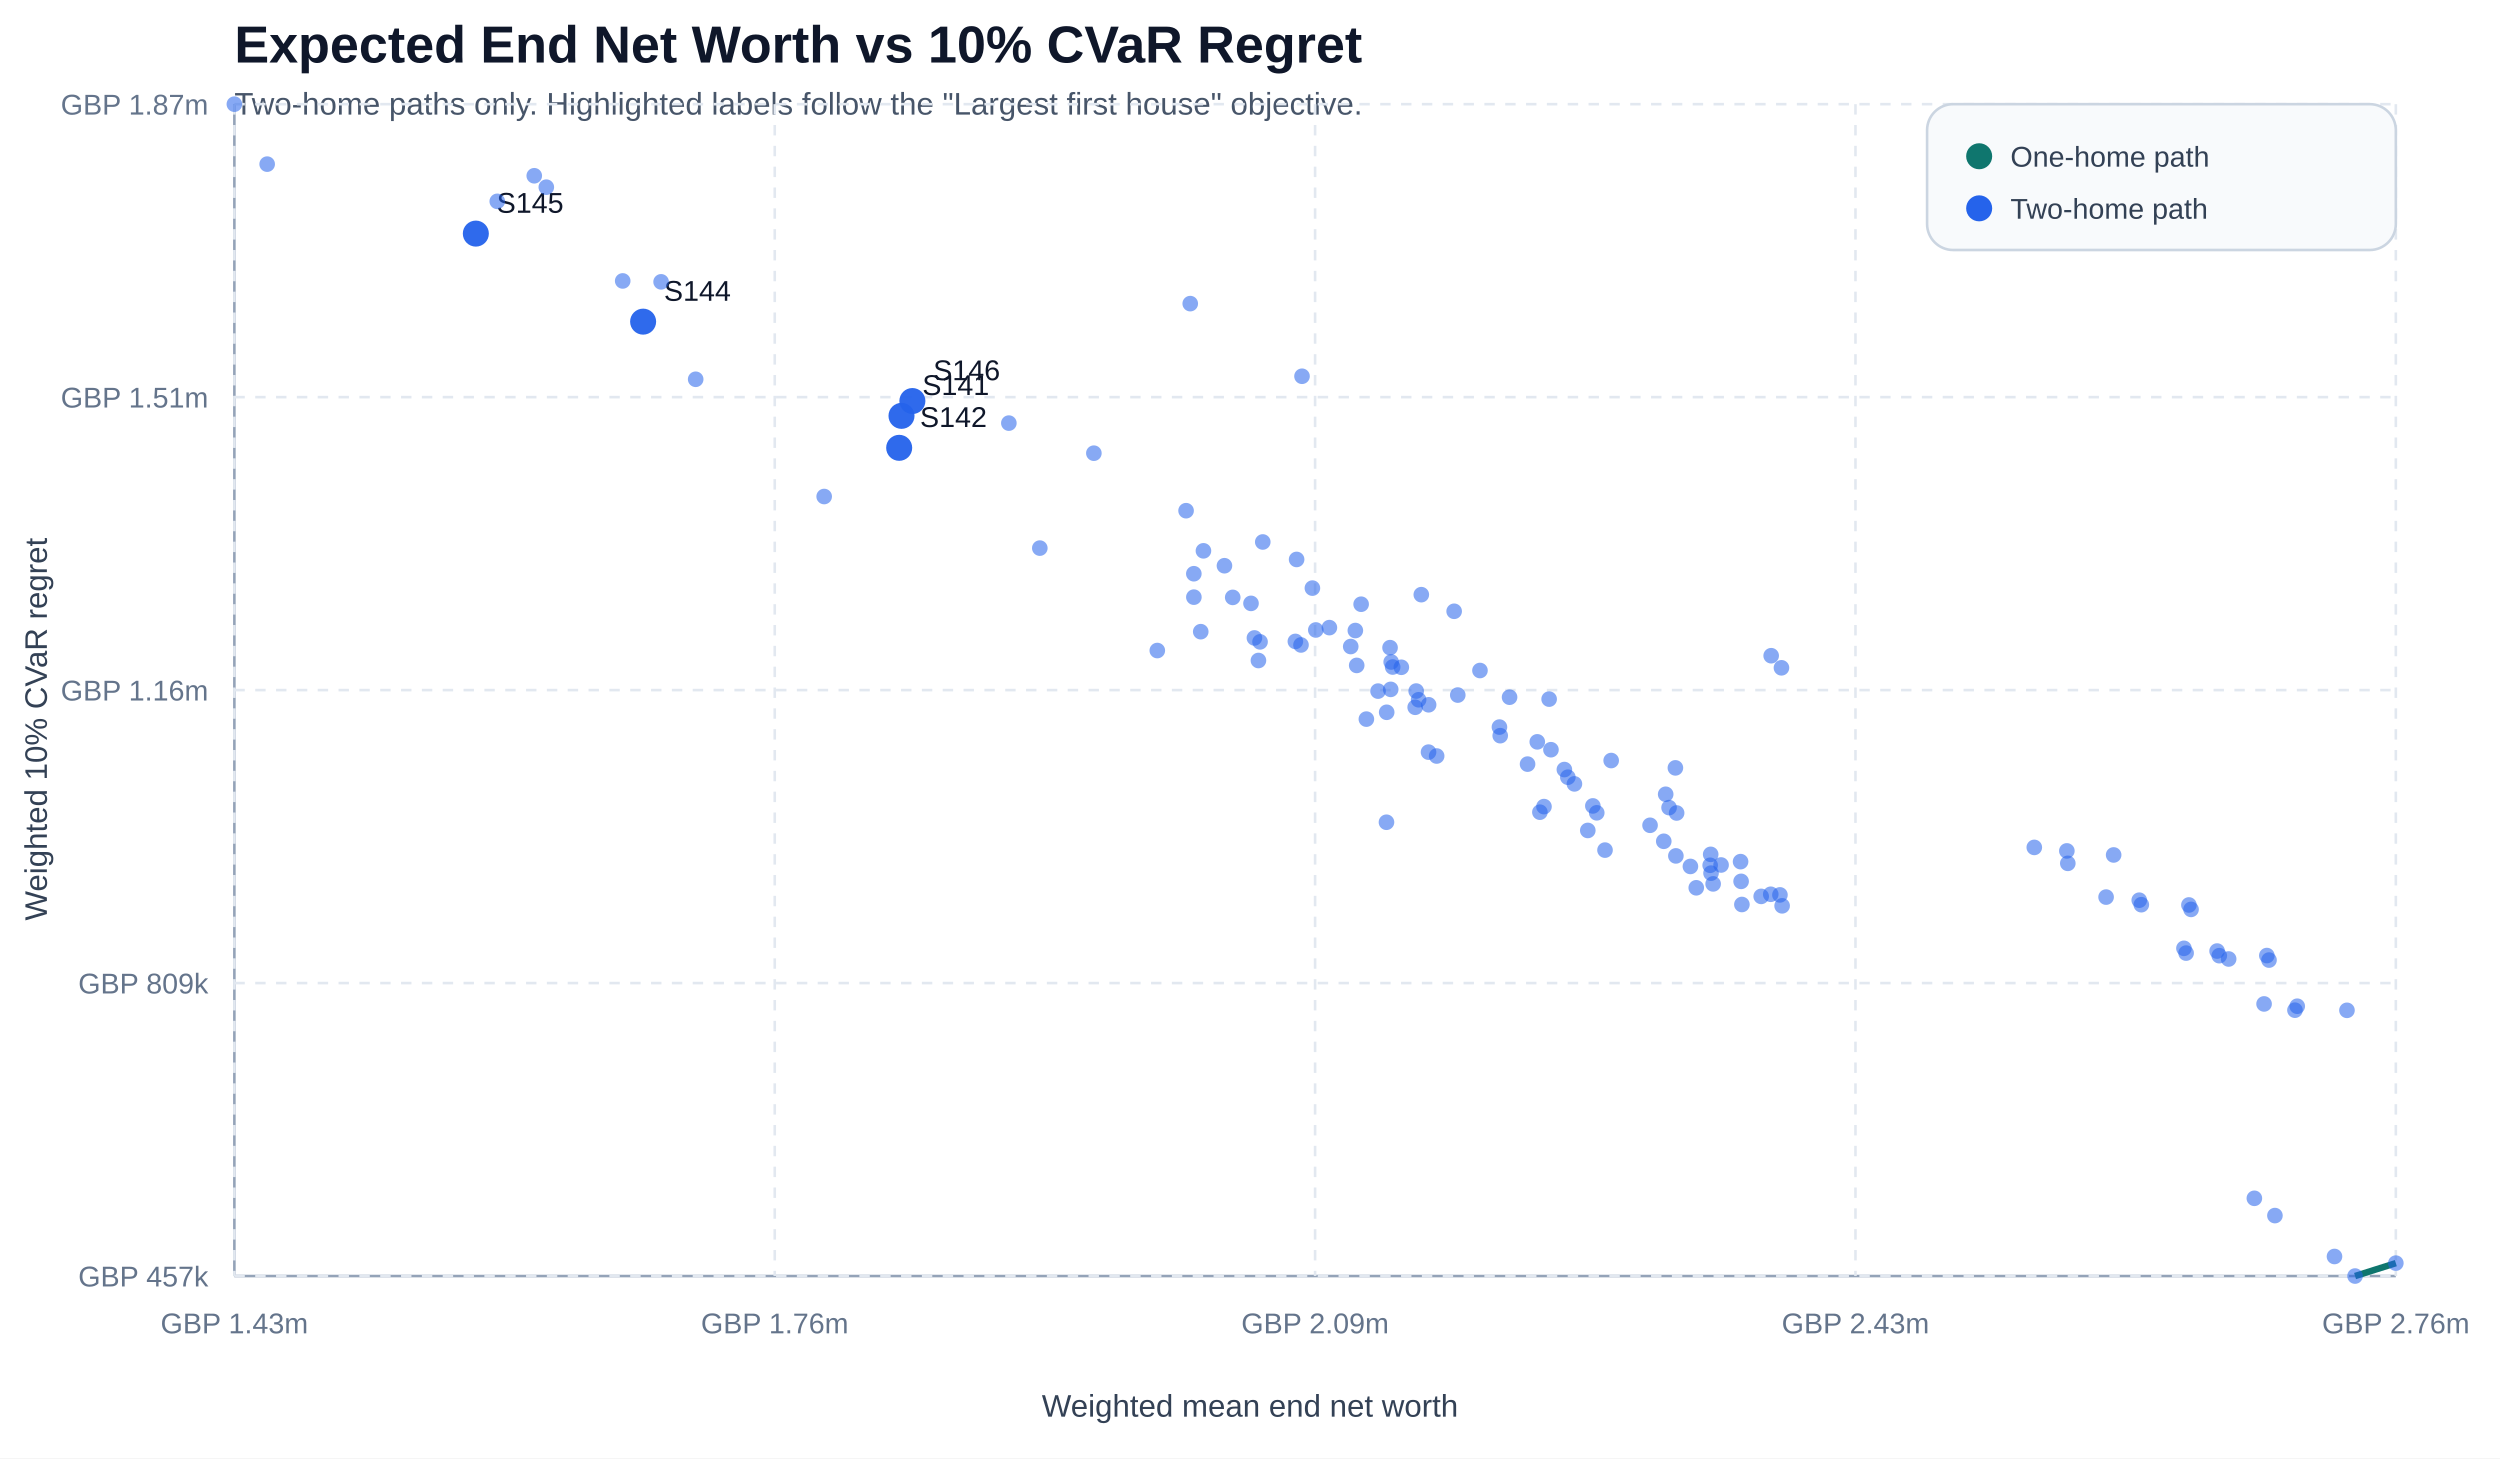
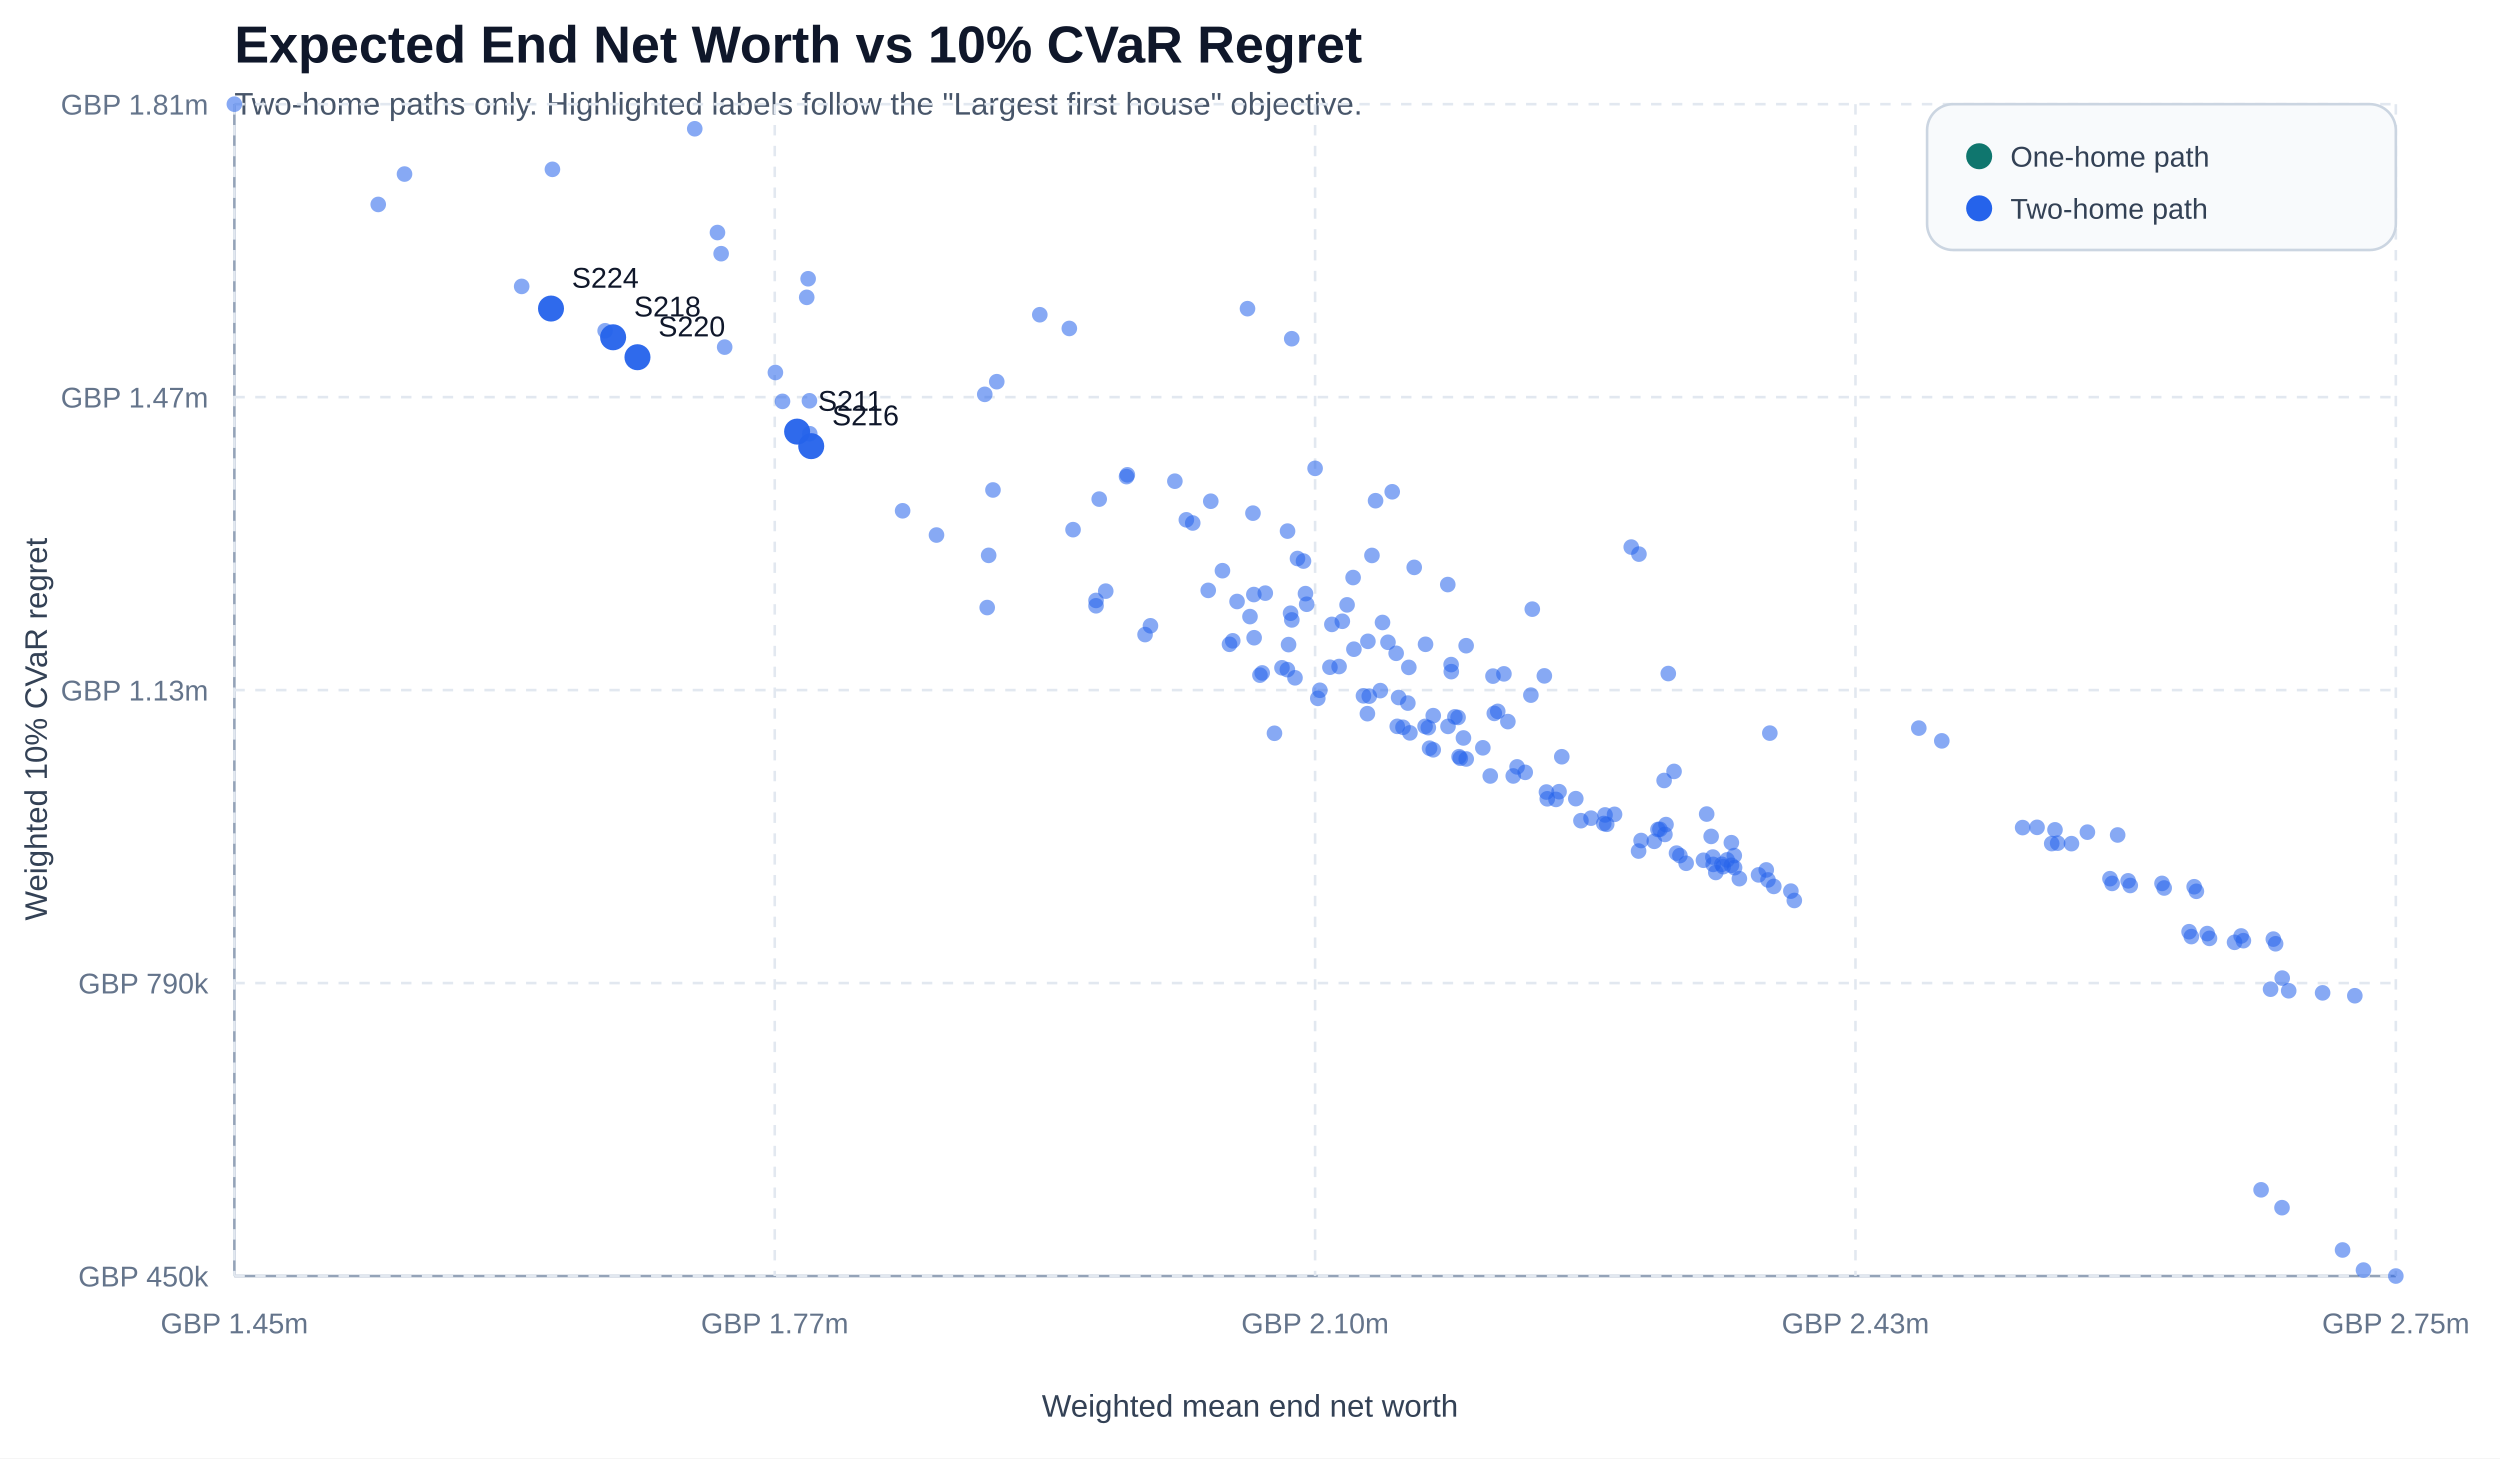
<svg xmlns="http://www.w3.org/2000/svg" width="960" height="560" viewBox="0 0 960 560">
  <rect width="960" height="560" fill="#ffffff" />
  <text x="90" y="24" font-size="20" font-family="Arial, sans-serif" font-weight="700" fill="#0f172a">Expected End Net Worth vs 10% CVaR Regret</text>
  <text x="90" y="44" font-size="12" font-family="Arial, sans-serif" fill="#475569">Two-home paths only. Highlighted labels follow the "Largest first house" objective.</text>
  <line x1="90" y1="490" x2="920" y2="490" stroke="#94a3b8" />
  <line x1="90" y1="40" x2="90" y2="490" stroke="#94a3b8" />
  <line x1="90" y1="40" x2="90" y2="490" stroke="#e2e8f0" stroke-dasharray="4 4" />
  <line x1="90" y1="490" x2="920" y2="490" stroke="#e2e8f0" stroke-dasharray="4 4" />
-   <text x="90" y="512" text-anchor="middle" font-size="11" font-family="Arial, sans-serif" fill="#64748b">GBP 1.43m</text>
-   <text x="80" y="494" text-anchor="end" font-size="11" font-family="Arial, sans-serif" fill="#64748b">GBP 457k</text>
+   <text x="90" y="512" text-anchor="middle" font-size="11" font-family="Arial, sans-serif" fill="#64748b">GBP 1.45m</text>
+   <text x="80" y="494" text-anchor="end" font-size="11" font-family="Arial, sans-serif" fill="#64748b">GBP 450k</text>
  <line x1="297.5" y1="40" x2="297.5" y2="490" stroke="#e2e8f0" stroke-dasharray="4 4" />
  <line x1="90" y1="377.5" x2="920" y2="377.5" stroke="#e2e8f0" stroke-dasharray="4 4" />
-   <text x="297.5" y="512" text-anchor="middle" font-size="11" font-family="Arial, sans-serif" fill="#64748b">GBP 1.76m</text>
-   <text x="80" y="381.5" text-anchor="end" font-size="11" font-family="Arial, sans-serif" fill="#64748b">GBP 809k</text>
+   <text x="297.5" y="512" text-anchor="middle" font-size="11" font-family="Arial, sans-serif" fill="#64748b">GBP 1.77m</text>
+   <text x="80" y="381.5" text-anchor="end" font-size="11" font-family="Arial, sans-serif" fill="#64748b">GBP 790k</text>
  <line x1="505" y1="40" x2="505" y2="490" stroke="#e2e8f0" stroke-dasharray="4 4" />
  <line x1="90" y1="265" x2="920" y2="265" stroke="#e2e8f0" stroke-dasharray="4 4" />
-   <text x="505" y="512" text-anchor="middle" font-size="11" font-family="Arial, sans-serif" fill="#64748b">GBP 2.09m</text>
-   <text x="80" y="269" text-anchor="end" font-size="11" font-family="Arial, sans-serif" fill="#64748b">GBP 1.16m</text>
+   <text x="505" y="512" text-anchor="middle" font-size="11" font-family="Arial, sans-serif" fill="#64748b">GBP 2.10m</text>
+   <text x="80" y="269" text-anchor="end" font-size="11" font-family="Arial, sans-serif" fill="#64748b">GBP 1.13m</text>
  <line x1="712.5" y1="40" x2="712.5" y2="490" stroke="#e2e8f0" stroke-dasharray="4 4" />
  <line x1="90" y1="152.5" x2="920" y2="152.5" stroke="#e2e8f0" stroke-dasharray="4 4" />
  <text x="712.5" y="512" text-anchor="middle" font-size="11" font-family="Arial, sans-serif" fill="#64748b">GBP 2.43m</text>
-   <text x="80" y="156.5" text-anchor="end" font-size="11" font-family="Arial, sans-serif" fill="#64748b">GBP 1.51m</text>
+   <text x="80" y="156.5" text-anchor="end" font-size="11" font-family="Arial, sans-serif" fill="#64748b">GBP 1.47m</text>
  <line x1="920" y1="40" x2="920" y2="490" stroke="#e2e8f0" stroke-dasharray="4 4" />
  <line x1="90" y1="40" x2="920" y2="40" stroke="#e2e8f0" stroke-dasharray="4 4" />
-   <text x="920" y="512" text-anchor="middle" font-size="11" font-family="Arial, sans-serif" fill="#64748b">GBP 2.76m</text>
-   <text x="80" y="44" text-anchor="end" font-size="11" font-family="Arial, sans-serif" fill="#64748b">GBP 1.87m</text>
-   <polyline points="904.342,490 920,485.042" fill="none" stroke="#0f766e" stroke-width="2.5" />
-   <circle cx="591.321" cy="311.881" r="3" fill="#2563eb" opacity="0.55" />
-   <circle cx="524.688" cy="276.14" r="3" fill="#2563eb" opacity="0.55" />
-   <circle cx="559.784" cy="266.905" r="3" fill="#2563eb" opacity="0.55" />
-   <circle cx="548.556" cy="288.819" r="3" fill="#2563eb" opacity="0.55" />
-   <circle cx="651.364" cy="340.913" r="3" fill="#2563eb" opacity="0.55" />
-   <circle cx="668.889" cy="347.326" r="3" fill="#2563eb" opacity="0.55" />
-   <circle cx="616.324" cy="326.442" r="3" fill="#2563eb" opacity="0.55" />
-   <circle cx="611.655" cy="309.472" r="3" fill="#2563eb" opacity="0.55" />
-   <circle cx="643.535" cy="328.665" r="3" fill="#2563eb" opacity="0.55" />
-   <circle cx="543.816" cy="265.368" r="3" fill="#2563eb" opacity="0.55" />
-   <circle cx="586.582" cy="293.422" r="3" fill="#2563eb" opacity="0.55" />
-   <circle cx="590.314" cy="284.871" r="3" fill="#2563eb" opacity="0.55" />
-   <circle cx="533.779" cy="248.696" r="3" fill="#2563eb" opacity="0.55" />
-   <circle cx="483.24" cy="253.635" r="3" fill="#2563eb" opacity="0.55" />
-   <circle cx="520.454" cy="242.124" r="3" fill="#2563eb" opacity="0.55" />
-   <circle cx="499.584" cy="247.664" r="3" fill="#2563eb" opacity="0.55" />
-   <circle cx="461.084" cy="242.564" r="3" fill="#2563eb" opacity="0.55" />
-   <circle cx="649.118" cy="332.711" r="3" fill="#2563eb" opacity="0.55" />
-   <circle cx="657.035" cy="335.291" r="3" fill="#2563eb" opacity="0.55" />
-   <circle cx="657.843" cy="339.416" r="3" fill="#2563eb" opacity="0.55" />
-   <circle cx="592.889" cy="309.735" r="3" fill="#2563eb" opacity="0.55" />
-   <circle cx="576.086" cy="282.498" r="3" fill="#2563eb" opacity="0.55" />
-   <circle cx="594.867" cy="268.46" r="3" fill="#2563eb" opacity="0.55" />
-   <circle cx="518.679" cy="248.267" r="3" fill="#2563eb" opacity="0.55" />
-   <circle cx="600.718" cy="295.51" r="3" fill="#2563eb" opacity="0.55" />
-   <circle cx="579.672" cy="267.726" r="3" fill="#2563eb" opacity="0.55" />
-   <circle cx="679.966" cy="343.402" r="3" fill="#2563eb" opacity="0.55" />
-   <circle cx="609.711" cy="318.892" r="3" fill="#2563eb" opacity="0.55" />
-   <circle cx="633.622" cy="316.911" r="3" fill="#2563eb" opacity="0.55" />
-   <circle cx="505.269" cy="241.91" r="3" fill="#2563eb" opacity="0.55" />
-   <circle cx="575.786" cy="279.2" r="3" fill="#2563eb" opacity="0.55" />
-   <circle cx="545.781" cy="228.351" r="3" fill="#2563eb" opacity="0.55" />
-   <circle cx="544.746" cy="268.709" r="3" fill="#2563eb" opacity="0.55" />
-   <circle cx="483.857" cy="246.472" r="3" fill="#2563eb" opacity="0.55" />
-   <circle cx="639.62" cy="305.001" r="3" fill="#2563eb" opacity="0.55" />
-   <circle cx="920" cy="485.042" r="3" fill="#2563eb" opacity="0.55" />
-   <circle cx="904.342" cy="490" r="3" fill="#2563eb" opacity="0.55" />
-   <circle cx="668.584" cy="338.443" r="3" fill="#2563eb" opacity="0.55" />
-   <circle cx="638.886" cy="323.055" r="3" fill="#2563eb" opacity="0.55" />
-   <circle cx="896.444" cy="482.493" r="3" fill="#2563eb" opacity="0.55" />
-   <circle cx="522.677" cy="232.023" r="3" fill="#2563eb" opacity="0.55" />
-   <circle cx="684.335" cy="347.836" r="3" fill="#2563eb" opacity="0.55" />
-   <circle cx="532.487" cy="273.521" r="3" fill="#2563eb" opacity="0.55" />
-   <circle cx="558.394" cy="234.734" r="3" fill="#2563eb" opacity="0.55" />
-   <circle cx="668.381" cy="330.865" r="3" fill="#2563eb" opacity="0.55" />
-   <circle cx="520.973" cy="255.519" r="3" fill="#2563eb" opacity="0.55" />
-   <circle cx="613.152" cy="312.122" r="3" fill="#2563eb" opacity="0.55" />
-   <circle cx="503.961" cy="225.834" r="3" fill="#2563eb" opacity="0.55" />
-   <circle cx="604.578" cy="301.014" r="3" fill="#2563eb" opacity="0.55" />
-   <circle cx="676.298" cy="344.212" r="3" fill="#2563eb" opacity="0.55" />
-   <circle cx="873.571" cy="466.783" r="3" fill="#2563eb" opacity="0.55" />
-   <circle cx="497.422" cy="246.308" r="3" fill="#2563eb" opacity="0.55" />
-   <circle cx="865.673" cy="460.151" r="3" fill="#2563eb" opacity="0.55" />
-   <circle cx="529.171" cy="265.386" r="3" fill="#2563eb" opacity="0.55" />
-   <circle cx="534.027" cy="264.721" r="3" fill="#2563eb" opacity="0.55" />
-   <circle cx="534.214" cy="254.203" r="3" fill="#2563eb" opacity="0.55" />
-   <circle cx="660.893" cy="332.155" r="3" fill="#2563eb" opacity="0.55" />
-   <circle cx="551.676" cy="290.309" r="3" fill="#2563eb" opacity="0.55" />
-   <circle cx="683.495" cy="343.639" r="3" fill="#2563eb" opacity="0.55" />
-   <circle cx="548.59" cy="270.636" r="3" fill="#2563eb" opacity="0.55" />
-   <circle cx="399.288" cy="210.473" r="3" fill="#2563eb" opacity="0.55" />
-   <circle cx="543.431" cy="271.593" r="3" fill="#2563eb" opacity="0.55" />
-   <circle cx="602.049" cy="298.45" r="3" fill="#2563eb" opacity="0.55" />
-   <circle cx="510.488" cy="241.005" r="3" fill="#2563eb" opacity="0.55" />
-   <circle cx="656.902" cy="328.075" r="3" fill="#2563eb" opacity="0.55" />
-   <circle cx="481.699" cy="244.968" r="3" fill="#2563eb" opacity="0.55" />
-   <circle cx="473.366" cy="229.398" r="3" fill="#2563eb" opacity="0.55" />
-   <circle cx="595.564" cy="287.891" r="3" fill="#2563eb" opacity="0.55" />
-   <circle cx="534.785" cy="256.137" r="3" fill="#2563eb" opacity="0.55" />
-   <circle cx="480.386" cy="231.698" r="3" fill="#2563eb" opacity="0.55" />
-   <circle cx="656.705" cy="332.267" r="3" fill="#2563eb" opacity="0.55" />
-   <circle cx="901.236" cy="387.966" r="3" fill="#2563eb" opacity="0.55" />
-   <circle cx="643.825" cy="312.187" r="3" fill="#2563eb" opacity="0.55" />
-   <circle cx="881.264" cy="387.914" r="3" fill="#2563eb" opacity="0.55" />
-   <circle cx="497.897" cy="214.827" r="3" fill="#2563eb" opacity="0.55" />
-   <circle cx="882.138" cy="386.392" r="3" fill="#2563eb" opacity="0.55" />
-   <circle cx="640.922" cy="310.121" r="3" fill="#2563eb" opacity="0.55" />
-   <circle cx="869.405" cy="385.51" r="3" fill="#2563eb" opacity="0.55" />
-   <circle cx="458.432" cy="220.312" r="3" fill="#2563eb" opacity="0.55" />
-   <circle cx="458.446" cy="229.307" r="3" fill="#2563eb" opacity="0.55" />
-   <circle cx="538.111" cy="256.237" r="3" fill="#2563eb" opacity="0.55" />
-   <circle cx="871.3" cy="368.672" r="3" fill="#2563eb" opacity="0.55" />
-   <circle cx="870.466" cy="366.934" r="3" fill="#2563eb" opacity="0.55" />
-   <circle cx="855.804" cy="368.251" r="3" fill="#2563eb" opacity="0.55" />
-   <circle cx="852.202" cy="366.983" r="3" fill="#2563eb" opacity="0.55" />
-   <circle cx="851.367" cy="365.203" r="3" fill="#2563eb" opacity="0.55" />
-   <circle cx="618.691" cy="292.05" r="3" fill="#2563eb" opacity="0.55" />
-   <circle cx="839.469" cy="365.988" r="3" fill="#2563eb" opacity="0.55" />
-   <circle cx="838.634" cy="364.157" r="3" fill="#2563eb" opacity="0.55" />
-   <circle cx="470.189" cy="217.24" r="3" fill="#2563eb" opacity="0.55" />
-   <circle cx="462.122" cy="211.518" r="3" fill="#2563eb" opacity="0.55" />
-   <circle cx="484.901" cy="208.12" r="3" fill="#2563eb" opacity="0.55" />
-   <circle cx="841.364" cy="349.211" r="3" fill="#2563eb" opacity="0.55" />
-   <circle cx="840.544" cy="347.506" r="3" fill="#2563eb" opacity="0.55" />
-   <circle cx="822.266" cy="347.405" r="3" fill="#2563eb" opacity="0.55" />
-   <circle cx="821.472" cy="345.677" r="3" fill="#2563eb" opacity="0.55" />
-   <circle cx="808.74" cy="344.482" r="3" fill="#2563eb" opacity="0.55" />
-   <circle cx="811.638" cy="328.302" r="3" fill="#2563eb" opacity="0.55" />
-   <circle cx="794.037" cy="331.525" r="3" fill="#2563eb" opacity="0.55" />
-   <circle cx="793.671" cy="326.749" r="3" fill="#2563eb" opacity="0.55" />
-   <circle cx="781.168" cy="325.402" r="3" fill="#2563eb" opacity="0.55" />
-   <circle cx="455.453" cy="196.109" r="3" fill="#2563eb" opacity="0.55" />
-   <circle cx="643.352" cy="294.864" r="3" fill="#2563eb" opacity="0.55" />
-   <circle cx="532.406" cy="315.742" r="3" fill="#2563eb" opacity="0.55" />
-   <circle cx="684.08" cy="256.438" r="3" fill="#2563eb" opacity="0.55" />
-   <circle cx="680.131" cy="251.795" r="3" fill="#2563eb" opacity="0.55" />
-   <circle cx="568.307" cy="257.477" r="3" fill="#2563eb" opacity="0.55" />
-   <circle cx="444.403" cy="249.807" r="3" fill="#2563eb" opacity="0.55" />
-   <circle cx="345.285" cy="171.966" r="5" fill="#2563eb" opacity="0.95" />
-   <text x="353.285" y="163.966" font-size="11" font-family="Arial, sans-serif" fill="#0f172a">S142</text>
-   <circle cx="346.177" cy="159.689" r="5" fill="#2563eb" opacity="0.95" />
-   <text x="354.177" y="151.689" font-size="11" font-family="Arial, sans-serif" fill="#0f172a">S141</text>
-   <circle cx="350.353" cy="153.998" r="5" fill="#2563eb" opacity="0.95" />
-   <text x="358.353" y="145.998" font-size="11" font-family="Arial, sans-serif" fill="#0f172a">S146</text>
-   <circle cx="420.045" cy="174.027" r="3" fill="#2563eb" opacity="0.55" />
-   <circle cx="499.972" cy="144.483" r="3" fill="#2563eb" opacity="0.55" />
-   <circle cx="316.482" cy="190.664" r="3" fill="#2563eb" opacity="0.55" />
-   <circle cx="387.402" cy="162.476" r="3" fill="#2563eb" opacity="0.55" />
-   <circle cx="457.054" cy="116.592" r="3" fill="#2563eb" opacity="0.55" />
-   <circle cx="246.958" cy="123.51" r="5" fill="#2563eb" opacity="0.95" />
-   <text x="254.958" y="115.51" font-size="11" font-family="Arial, sans-serif" fill="#0f172a">S144</text>
-   <circle cx="267.14" cy="145.644" r="3" fill="#2563eb" opacity="0.55" />
-   <circle cx="253.864" cy="108.228" r="3" fill="#2563eb" opacity="0.55" />
-   <circle cx="239.12" cy="107.88" r="3" fill="#2563eb" opacity="0.55" />
-   <circle cx="182.722" cy="89.704" r="5" fill="#2563eb" opacity="0.95" />
-   <text x="190.722" y="81.704" font-size="11" font-family="Arial, sans-serif" fill="#0f172a">S145</text>
-   <circle cx="190.949" cy="77.315" r="3" fill="#2563eb" opacity="0.55" />
-   <circle cx="209.783" cy="71.879" r="3" fill="#2563eb" opacity="0.55" />
-   <circle cx="205.154" cy="67.494" r="3" fill="#2563eb" opacity="0.55" />
-   <circle cx="102.593" cy="63.028" r="3" fill="#2563eb" opacity="0.55" />
+   <text x="920" y="512" text-anchor="middle" font-size="11" font-family="Arial, sans-serif" fill="#64748b">GBP 2.75m</text>
+   <text x="80" y="44" text-anchor="end" font-size="11" font-family="Arial, sans-serif" fill="#64748b">GBP 1.81m</text>
+   <polyline points="920,490" fill="none" stroke="#0f766e" stroke-width="2.5" />
+   <circle cx="548.948" cy="287.307" r="3" fill="#2563eb" opacity="0.55" />
+   <circle cx="483.819" cy="259.259" r="3" fill="#2563eb" opacity="0.55" />
+   <circle cx="506.037" cy="268.173" r="3" fill="#2563eb" opacity="0.55" />
+   <circle cx="560.278" cy="290.574" r="3" fill="#2563eb" opacity="0.55" />
+   <circle cx="536.544" cy="278.919" r="3" fill="#2563eb" opacity="0.55" />
+   <circle cx="647.477" cy="331.497" r="3" fill="#2563eb" opacity="0.55" />
+   <circle cx="573.304" cy="259.629" r="3" fill="#2563eb" opacity="0.55" />
+   <circle cx="441.774" cy="240.305" r="3" fill="#2563eb" opacity="0.55" />
+   <circle cx="629.215" cy="326.806" r="3" fill="#2563eb" opacity="0.55" />
+   <circle cx="484.683" cy="258.403" r="3" fill="#2563eb" opacity="0.55" />
+   <circle cx="597.499" cy="306.978" r="3" fill="#2563eb" opacity="0.55" />
+   <circle cx="610.951" cy="314.172" r="3" fill="#2563eb" opacity="0.55" />
+   <circle cx="658.864" cy="335.033" r="3" fill="#2563eb" opacity="0.55" />
+   <circle cx="562.998" cy="247.95" r="3" fill="#2563eb" opacity="0.55" />
+   <circle cx="420.878" cy="232.622" r="3" fill="#2563eb" opacity="0.55" />
+   <circle cx="557.295" cy="257.907" r="3" fill="#2563eb" opacity="0.55" />
+   <circle cx="538.747" cy="279.275" r="3" fill="#2563eb" opacity="0.55" />
+   <circle cx="572.257" cy="297.981" r="3" fill="#2563eb" opacity="0.55" />
+   <circle cx="639.746" cy="316.64" r="3" fill="#2563eb" opacity="0.55" />
+   <circle cx="557.234" cy="255.202" r="3" fill="#2563eb" opacity="0.55" />
+   <circle cx="594.155" cy="306.743" r="3" fill="#2563eb" opacity="0.55" />
+   <circle cx="645.08" cy="328.547" r="3" fill="#2563eb" opacity="0.55" />
+   <circle cx="635.24" cy="323.067" r="3" fill="#2563eb" opacity="0.55" />
+   <circle cx="581.093" cy="297.969" r="3" fill="#2563eb" opacity="0.55" />
+   <circle cx="547.227" cy="278.933" r="3" fill="#2563eb" opacity="0.55" />
+   <circle cx="523.568" cy="267.195" r="3" fill="#2563eb" opacity="0.55" />
+   <circle cx="616.971" cy="316.526" r="3" fill="#2563eb" opacity="0.55" />
+   <circle cx="547.403" cy="247.413" r="3" fill="#2563eb" opacity="0.55" />
+   <circle cx="607.08" cy="315.146" r="3" fill="#2563eb" opacity="0.55" />
+   <circle cx="598.677" cy="304.01" r="3" fill="#2563eb" opacity="0.55" />
+   <circle cx="494.348" cy="257.138" r="3" fill="#2563eb" opacity="0.55" />
+   <circle cx="615.855" cy="316.222" r="3" fill="#2563eb" opacity="0.55" />
+   <circle cx="585.686" cy="296.582" r="3" fill="#2563eb" opacity="0.55" />
+   <circle cx="541.406" cy="281.431" r="3" fill="#2563eb" opacity="0.55" />
+   <circle cx="561.961" cy="283.378" r="3" fill="#2563eb" opacity="0.55" />
+   <circle cx="550.353" cy="287.926" r="3" fill="#2563eb" opacity="0.55" />
+   <circle cx="667.917" cy="337.403" r="3" fill="#2563eb" opacity="0.55" />
+   <circle cx="540.991" cy="256.274" r="3" fill="#2563eb" opacity="0.55" />
+   <circle cx="536.123" cy="250.864" r="3" fill="#2563eb" opacity="0.55" />
+   <circle cx="619.985" cy="312.706" r="3" fill="#2563eb" opacity="0.55" />
+   <circle cx="530.882" cy="239.033" r="3" fill="#2563eb" opacity="0.55" />
+   <circle cx="654.128" cy="330.338" r="3" fill="#2563eb" opacity="0.55" />
+   <circle cx="472.132" cy="247.413" r="3" fill="#2563eb" opacity="0.55" />
+   <circle cx="517.278" cy="232.266" r="3" fill="#2563eb" opacity="0.55" />
+   <circle cx="689.018" cy="345.784" r="3" fill="#2563eb" opacity="0.55" />
+   <circle cx="630.179" cy="322.756" r="3" fill="#2563eb" opacity="0.55" />
+   <circle cx="582.558" cy="294.483" r="3" fill="#2563eb" opacity="0.55" />
+   <circle cx="525.795" cy="267.325" r="3" fill="#2563eb" opacity="0.55" />
+   <circle cx="616.338" cy="312.933" r="3" fill="#2563eb" opacity="0.55" />
+   <circle cx="540.614" cy="269.986" r="3" fill="#2563eb" opacity="0.55" />
+   <circle cx="525.278" cy="246.27" r="3" fill="#2563eb" opacity="0.55" />
+   <circle cx="506.828" cy="265.068" r="3" fill="#2563eb" opacity="0.55" />
+   <circle cx="511.439" cy="239.77" r="3" fill="#2563eb" opacity="0.55" />
+   <circle cx="605.105" cy="306.682" r="3" fill="#2563eb" opacity="0.55" />
+   <circle cx="661.717" cy="332.794" r="3" fill="#2563eb" opacity="0.55" />
+   <circle cx="560.763" cy="291.167" r="3" fill="#2563eb" opacity="0.55" />
+   <circle cx="496.055" cy="238.049" r="3" fill="#2563eb" opacity="0.55" />
+   <circle cx="473.375" cy="246.078" r="3" fill="#2563eb" opacity="0.55" />
+   <circle cx="657.869" cy="331.93" r="3" fill="#2563eb" opacity="0.55" />
+   <circle cx="664.874" cy="332.277" r="3" fill="#2563eb" opacity="0.55" />
+   <circle cx="420.879" cy="230.565" r="3" fill="#2563eb" opacity="0.55" />
+   <circle cx="643.78" cy="327.597" r="3" fill="#2563eb" opacity="0.55" />
+   <circle cx="593.834" cy="304.141" r="3" fill="#2563eb" opacity="0.55" />
+   <circle cx="569.41" cy="287.16" r="3" fill="#2563eb" opacity="0.55" />
+   <circle cx="657.736" cy="329.112" r="3" fill="#2563eb" opacity="0.55" />
+   <circle cx="525.082" cy="274.048" r="3" fill="#2563eb" opacity="0.55" />
+   <circle cx="587.854" cy="266.93" r="3" fill="#2563eb" opacity="0.55" />
+   <circle cx="599.722" cy="290.592" r="3" fill="#2563eb" opacity="0.55" />
+   <circle cx="492.278" cy="256.429" r="3" fill="#2563eb" opacity="0.55" />
+   <circle cx="593.03" cy="259.534" r="3" fill="#2563eb" opacity="0.55" />
+   <circle cx="573.814" cy="273.948" r="3" fill="#2563eb" opacity="0.55" />
+   <circle cx="497.277" cy="260.281" r="3" fill="#2563eb" opacity="0.55" />
+   <circle cx="515.452" cy="238.568" r="3" fill="#2563eb" opacity="0.55" />
+   <circle cx="681.139" cy="340.381" r="3" fill="#2563eb" opacity="0.55" />
+   <circle cx="559.901" cy="275.499" r="3" fill="#2563eb" opacity="0.55" />
+   <circle cx="577.509" cy="258.764" r="3" fill="#2563eb" opacity="0.55" />
+   <circle cx="575.135" cy="273.167" r="3" fill="#2563eb" opacity="0.55" />
+   <circle cx="661.206" cy="331.886" r="3" fill="#2563eb" opacity="0.55" />
+   <circle cx="481.587" cy="244.889" r="3" fill="#2563eb" opacity="0.55" />
+   <circle cx="548.478" cy="279.411" r="3" fill="#2563eb" opacity="0.55" />
+   <circle cx="636.646" cy="318.522" r="3" fill="#2563eb" opacity="0.55" />
+   <circle cx="501.764" cy="232.029" r="3" fill="#2563eb" opacity="0.55" />
+   <circle cx="655.364" cy="312.598" r="3" fill="#2563eb" opacity="0.55" />
+   <circle cx="675.289" cy="335.958" r="3" fill="#2563eb" opacity="0.55" />
+   <circle cx="519.898" cy="249.292" r="3" fill="#2563eb" opacity="0.55" />
+   <circle cx="920" cy="490" r="3" fill="#2563eb" opacity="0.55" />
+   <circle cx="666.078" cy="333.184" r="3" fill="#2563eb" opacity="0.55" />
+   <circle cx="501.299" cy="227.953" r="3" fill="#2563eb" opacity="0.55" />
+   <circle cx="543.06" cy="217.873" r="3" fill="#2563eb" opacity="0.55" />
+   <circle cx="907.579" cy="487.71" r="3" fill="#2563eb" opacity="0.55" />
+   <circle cx="563.026" cy="291.444" r="3" fill="#2563eb" opacity="0.55" />
+   <circle cx="665.966" cy="328.544" r="3" fill="#2563eb" opacity="0.55" />
+   <circle cx="639.327" cy="320.419" r="3" fill="#2563eb" opacity="0.55" />
+   <circle cx="530.039" cy="265.198" r="3" fill="#2563eb" opacity="0.55" />
+   <circle cx="424.601" cy="226.998" r="3" fill="#2563eb" opacity="0.55" />
+   <circle cx="495.575" cy="235.485" r="3" fill="#2563eb" opacity="0.55" />
+   <circle cx="479.996" cy="236.771" r="3" fill="#2563eb" opacity="0.55" />
+   <circle cx="899.545" cy="479.994" r="3" fill="#2563eb" opacity="0.55" />
+   <circle cx="678.246" cy="334.051" r="3" fill="#2563eb" opacity="0.55" />
+   <circle cx="359.614" cy="205.456" r="3" fill="#2563eb" opacity="0.55" />
+   <circle cx="579.023" cy="277.092" r="3" fill="#2563eb" opacity="0.55" />
+   <circle cx="642.835" cy="296.224" r="3" fill="#2563eb" opacity="0.55" />
+   <circle cx="637.413" cy="318.457" r="3" fill="#2563eb" opacity="0.55" />
+   <circle cx="379.644" cy="213.258" r="3" fill="#2563eb" opacity="0.55" />
+   <circle cx="519.594" cy="221.778" r="3" fill="#2563eb" opacity="0.55" />
+   <circle cx="687.695" cy="342.195" r="3" fill="#2563eb" opacity="0.55" />
+   <circle cx="555.944" cy="224.473" r="3" fill="#2563eb" opacity="0.55" />
+   <circle cx="550.366" cy="274.808" r="3" fill="#2563eb" opacity="0.55" />
+   <circle cx="663.211" cy="330.19" r="3" fill="#2563eb" opacity="0.55" />
+   <circle cx="475.028" cy="230.975" r="3" fill="#2563eb" opacity="0.55" />
+   <circle cx="639.023" cy="299.706" r="3" fill="#2563eb" opacity="0.55" />
+   <circle cx="588.4" cy="233.914" r="3" fill="#2563eb" opacity="0.55" />
+   <circle cx="657.083" cy="321.18" r="3" fill="#2563eb" opacity="0.55" />
+   <circle cx="876.291" cy="463.748" r="3" fill="#2563eb" opacity="0.55" />
+   <circle cx="526.828" cy="213.289" r="3" fill="#2563eb" opacity="0.55" />
+   <circle cx="494.806" cy="247.53" r="3" fill="#2563eb" opacity="0.55" />
+   <circle cx="500.543" cy="215.453" r="3" fill="#2563eb" opacity="0.55" />
+   <circle cx="485.869" cy="227.765" r="3" fill="#2563eb" opacity="0.55" />
+   <circle cx="514.207" cy="255.944" r="3" fill="#2563eb" opacity="0.55" />
+   <circle cx="868.256" cy="456.893" r="3" fill="#2563eb" opacity="0.55" />
+   <circle cx="678.907" cy="337.895" r="3" fill="#2563eb" opacity="0.55" />
+   <circle cx="537.065" cy="267.843" r="3" fill="#2563eb" opacity="0.55" />
+   <circle cx="558.667" cy="275.278" r="3" fill="#2563eb" opacity="0.55" />
+   <circle cx="664.845" cy="323.592" r="3" fill="#2563eb" opacity="0.55" />
+   <circle cx="532.982" cy="246.636" r="3" fill="#2563eb" opacity="0.55" />
+   <circle cx="481.474" cy="228.309" r="3" fill="#2563eb" opacity="0.55" />
+   <circle cx="498.235" cy="214.471" r="3" fill="#2563eb" opacity="0.55" />
+   <circle cx="469.42" cy="219.146" r="3" fill="#2563eb" opacity="0.55" />
+   <circle cx="463.96" cy="226.704" r="3" fill="#2563eb" opacity="0.55" />
+   <circle cx="904.251" cy="382.362" r="3" fill="#2563eb" opacity="0.55" />
+   <circle cx="891.881" cy="381.26" r="3" fill="#2563eb" opacity="0.55" />
+   <circle cx="878.859" cy="380.452" r="3" fill="#2563eb" opacity="0.55" />
+   <circle cx="494.413" cy="203.945" r="3" fill="#2563eb" opacity="0.55" />
+   <circle cx="871.896" cy="379.851" r="3" fill="#2563eb" opacity="0.55" />
+   <circle cx="876.37" cy="375.593" r="3" fill="#2563eb" opacity="0.55" />
+   <circle cx="873.832" cy="362.41" r="3" fill="#2563eb" opacity="0.55" />
+   <circle cx="872.962" cy="360.617" r="3" fill="#2563eb" opacity="0.55" />
+   <circle cx="861.462" cy="361.223" r="3" fill="#2563eb" opacity="0.55" />
+   <circle cx="858.065" cy="361.854" r="3" fill="#2563eb" opacity="0.55" />
+   <circle cx="860.592" cy="359.405" r="3" fill="#2563eb" opacity="0.55" />
+   <circle cx="848.44" cy="360.338" r="3" fill="#2563eb" opacity="0.55" />
+   <circle cx="847.57" cy="358.497" r="3" fill="#2563eb" opacity="0.55" />
+   <circle cx="841.477" cy="359.65" r="3" fill="#2563eb" opacity="0.55" />
+   <circle cx="840.608" cy="357.774" r="3" fill="#2563eb" opacity="0.55" />
+   <circle cx="458.008" cy="200.837" r="3" fill="#2563eb" opacity="0.55" />
+   <circle cx="843.412" cy="342.261" r="3" fill="#2563eb" opacity="0.55" />
+   <circle cx="481.137" cy="197.053" r="3" fill="#2563eb" opacity="0.55" />
+   <circle cx="842.559" cy="340.507" r="3" fill="#2563eb" opacity="0.55" />
+   <circle cx="831.043" cy="340.99" r="3" fill="#2563eb" opacity="0.55" />
+   <circle cx="830.212" cy="339.225" r="3" fill="#2563eb" opacity="0.55" />
+   <circle cx="818.02" cy="340.026" r="3" fill="#2563eb" opacity="0.55" />
+   <circle cx="817.193" cy="338.241" r="3" fill="#2563eb" opacity="0.55" />
+   <circle cx="811.058" cy="339.234" r="3" fill="#2563eb" opacity="0.55" />
+   <circle cx="810.231" cy="337.415" r="3" fill="#2563eb" opacity="0.55" />
+   <circle cx="813.179" cy="320.633" r="3" fill="#2563eb" opacity="0.55" />
+   <circle cx="795.443" cy="323.956" r="3" fill="#2563eb" opacity="0.55" />
+   <circle cx="790.142" cy="323.778" r="3" fill="#2563eb" opacity="0.55" />
+   <circle cx="787.86" cy="323.939" r="3" fill="#2563eb" opacity="0.55" />
+   <circle cx="801.564" cy="319.547" r="3" fill="#2563eb" opacity="0.55" />
+   <circle cx="789.117" cy="318.656" r="3" fill="#2563eb" opacity="0.55" />
+   <circle cx="455.556" cy="199.611" r="3" fill="#2563eb" opacity="0.55" />
+   <circle cx="782.229" cy="317.701" r="3" fill="#2563eb" opacity="0.55" />
+   <circle cx="464.938" cy="192.469" r="3" fill="#2563eb" opacity="0.55" />
+   <circle cx="776.691" cy="317.793" r="3" fill="#2563eb" opacity="0.55" />
+   <circle cx="422.095" cy="191.66" r="3" fill="#2563eb" opacity="0.55" />
+   <circle cx="745.649" cy="284.491" r="3" fill="#2563eb" opacity="0.55" />
+   <circle cx="736.821" cy="279.597" r="3" fill="#2563eb" opacity="0.55" />
+   <circle cx="451.151" cy="184.775" r="3" fill="#2563eb" opacity="0.55" />
+   <circle cx="679.615" cy="281.518" r="3" fill="#2563eb" opacity="0.55" />
+   <circle cx="432.591" cy="183.026" r="3" fill="#2563eb" opacity="0.55" />
+   <circle cx="640.623" cy="258.645" r="3" fill="#2563eb" opacity="0.55" />
+   <circle cx="556.035" cy="278.934" r="3" fill="#2563eb" opacity="0.55" />
+   <circle cx="489.395" cy="281.578" r="3" fill="#2563eb" opacity="0.55" />
+   <circle cx="510.691" cy="256.214" r="3" fill="#2563eb" opacity="0.55" />
+   <circle cx="629.353" cy="212.781" r="3" fill="#2563eb" opacity="0.55" />
+   <circle cx="626.394" cy="210.073" r="3" fill="#2563eb" opacity="0.55" />
+   <circle cx="534.608" cy="188.843" r="3" fill="#2563eb" opacity="0.55" />
+   <circle cx="379.087" cy="233.3" r="3" fill="#2563eb" opacity="0.55" />
+   <circle cx="439.704" cy="243.677" r="3" fill="#2563eb" opacity="0.55" />
+   <circle cx="528.213" cy="192.268" r="3" fill="#2563eb" opacity="0.55" />
+   <circle cx="432.899" cy="182.331" r="3" fill="#2563eb" opacity="0.55" />
+   <circle cx="504.999" cy="179.85" r="3" fill="#2563eb" opacity="0.55" />
+   <circle cx="412.051" cy="203.39" r="3" fill="#2563eb" opacity="0.55" />
+   <circle cx="311.507" cy="171.32" r="5" fill="#2563eb" opacity="0.95" />
+   <text x="319.507" y="163.32" font-size="11" font-family="Arial, sans-serif" fill="#0f172a">S216</text>
+   <circle cx="306.094" cy="165.74" r="5" fill="#2563eb" opacity="0.95" />
+   <text x="314.094" y="157.74" font-size="11" font-family="Arial, sans-serif" fill="#0f172a">S211</text>
+   <circle cx="378.145" cy="151.431" r="3" fill="#2563eb" opacity="0.55" />
+   <circle cx="382.755" cy="146.57" r="3" fill="#2563eb" opacity="0.55" />
+   <circle cx="381.301" cy="188.151" r="3" fill="#2563eb" opacity="0.55" />
+   <circle cx="346.605" cy="196.145" r="3" fill="#2563eb" opacity="0.55" />
+   <circle cx="310.824" cy="153.901" r="3" fill="#2563eb" opacity="0.55" />
+   <circle cx="300.482" cy="154.128" r="3" fill="#2563eb" opacity="0.55" />
+   <circle cx="496.027" cy="130.067" r="3" fill="#2563eb" opacity="0.55" />
+   <circle cx="479.041" cy="118.529" r="3" fill="#2563eb" opacity="0.55" />
+   <circle cx="244.789" cy="137.174" r="5" fill="#2563eb" opacity="0.95" />
+   <text x="252.789" y="129.174" font-size="11" font-family="Arial, sans-serif" fill="#0f172a">S220</text>
+   <circle cx="310.945" cy="166.553" r="3" fill="#2563eb" opacity="0.55" />
+   <circle cx="410.622" cy="126.124" r="3" fill="#2563eb" opacity="0.55" />
+   <circle cx="235.44" cy="129.519" r="5" fill="#2563eb" opacity="0.95" />
+   <text x="243.44" y="121.519" font-size="11" font-family="Arial, sans-serif" fill="#0f172a">S218</text>
+   <circle cx="309.782" cy="114.18" r="3" fill="#2563eb" opacity="0.55" />
+   <circle cx="399.282" cy="120.857" r="3" fill="#2563eb" opacity="0.55" />
+   <circle cx="310.324" cy="107.042" r="3" fill="#2563eb" opacity="0.55" />
+   <circle cx="297.751" cy="143.046" r="3" fill="#2563eb" opacity="0.55" />
+   <circle cx="211.586" cy="118.486" r="5" fill="#2563eb" opacity="0.95" />
+   <text x="219.586" y="110.486" font-size="11" font-family="Arial, sans-serif" fill="#0f172a">S224</text>
+   <circle cx="276.918" cy="97.414" r="3" fill="#2563eb" opacity="0.55" />
+   <circle cx="200.321" cy="109.98" r="3" fill="#2563eb" opacity="0.55" />
+   <circle cx="278.272" cy="133.292" r="3" fill="#2563eb" opacity="0.55" />
+   <circle cx="275.506" cy="89.296" r="3" fill="#2563eb" opacity="0.55" />
+   <circle cx="232.374" cy="127.012" r="3" fill="#2563eb" opacity="0.55" />
+   <circle cx="212.132" cy="65.027" r="3" fill="#2563eb" opacity="0.55" />
+   <circle cx="145.242" cy="78.505" r="3" fill="#2563eb" opacity="0.55" />
+   <circle cx="266.782" cy="49.448" r="3" fill="#2563eb" opacity="0.55" />
+   <circle cx="155.332" cy="66.837" r="3" fill="#2563eb" opacity="0.55" />
  <circle cx="90" cy="40" r="3" fill="#2563eb" opacity="0.55" />
  <text x="480" y="544" text-anchor="middle" font-size="12" font-family="Arial, sans-serif" fill="#334155">Weighted mean end net worth</text>
  <text x="18" y="280" transform="rotate(-90 18 280)" text-anchor="middle" font-size="12" font-family="Arial, sans-serif" fill="#334155">Weighted 10% CVaR regret</text>
  <rect x="740" y="40" width="180" height="56" rx="10" fill="#f8fafc" stroke="#cbd5e1" />
  <circle cx="760" cy="60" r="5" fill="#0f766e" />
  <text x="772" y="64" font-size="11" font-family="Arial, sans-serif" fill="#334155">One-home path</text>
  <circle cx="760" cy="80" r="5" fill="#2563eb" />
  <text x="772" y="84" font-size="11" font-family="Arial, sans-serif" fill="#334155">Two-home path</text>
</svg>
